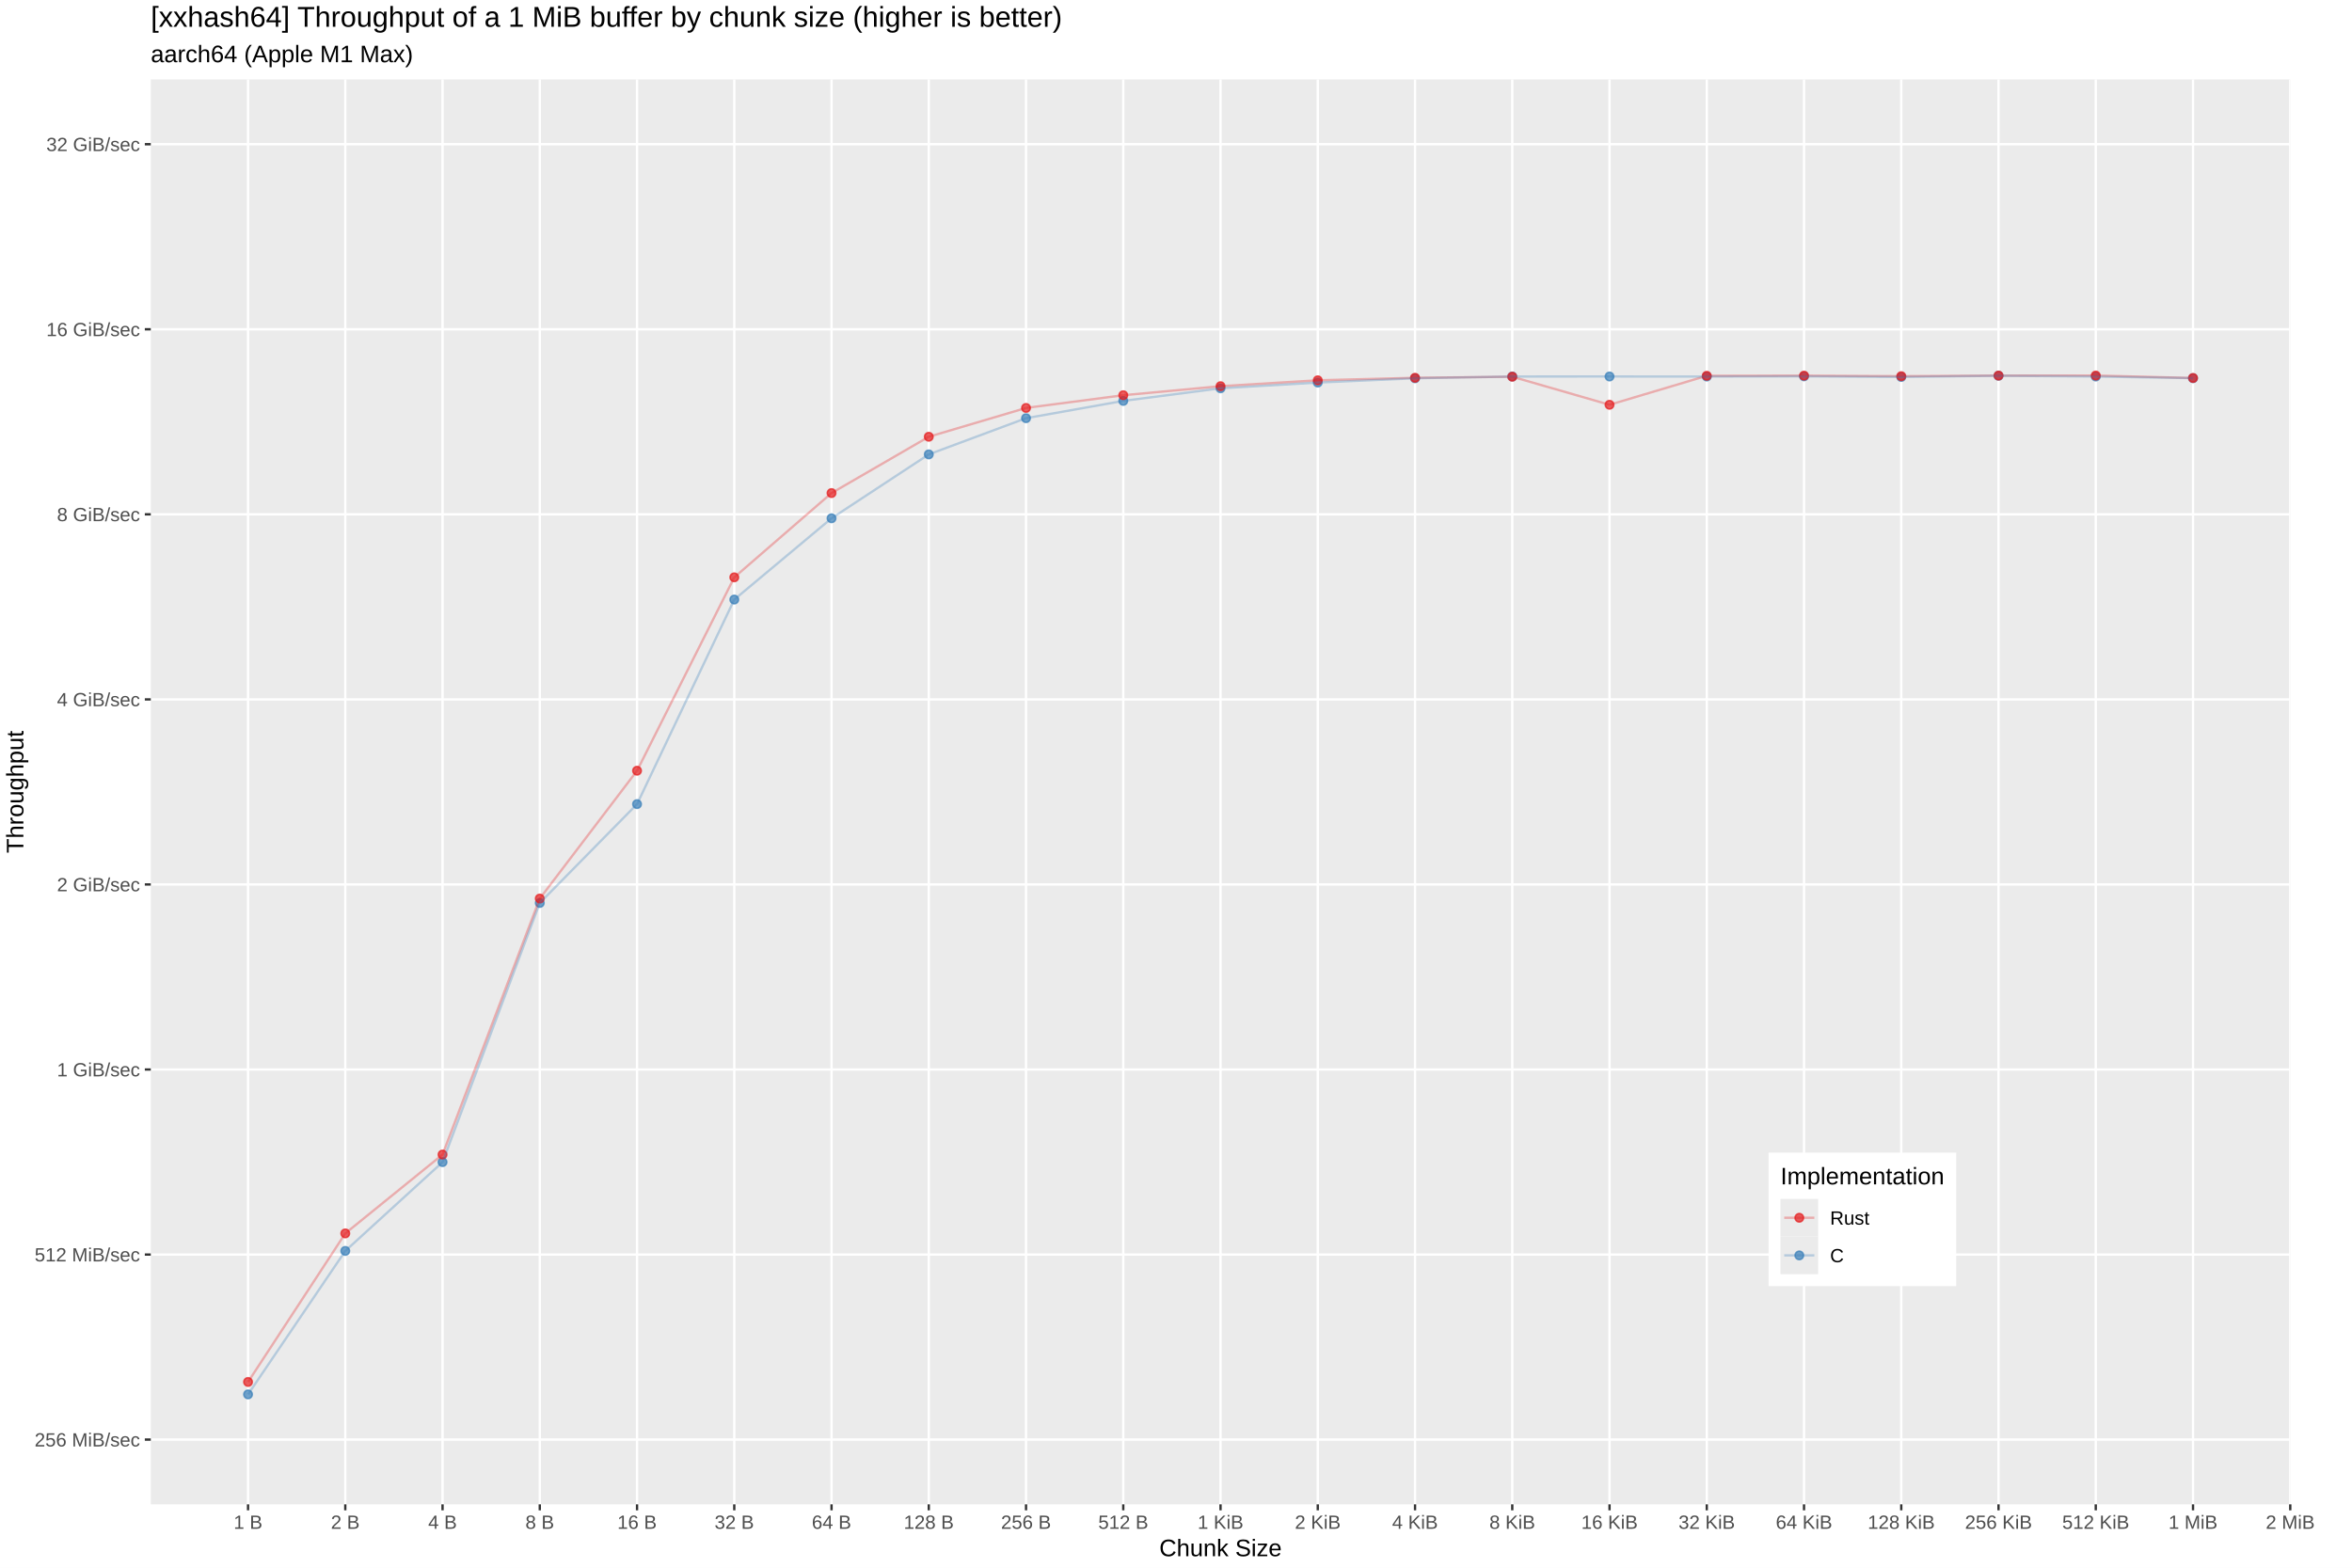
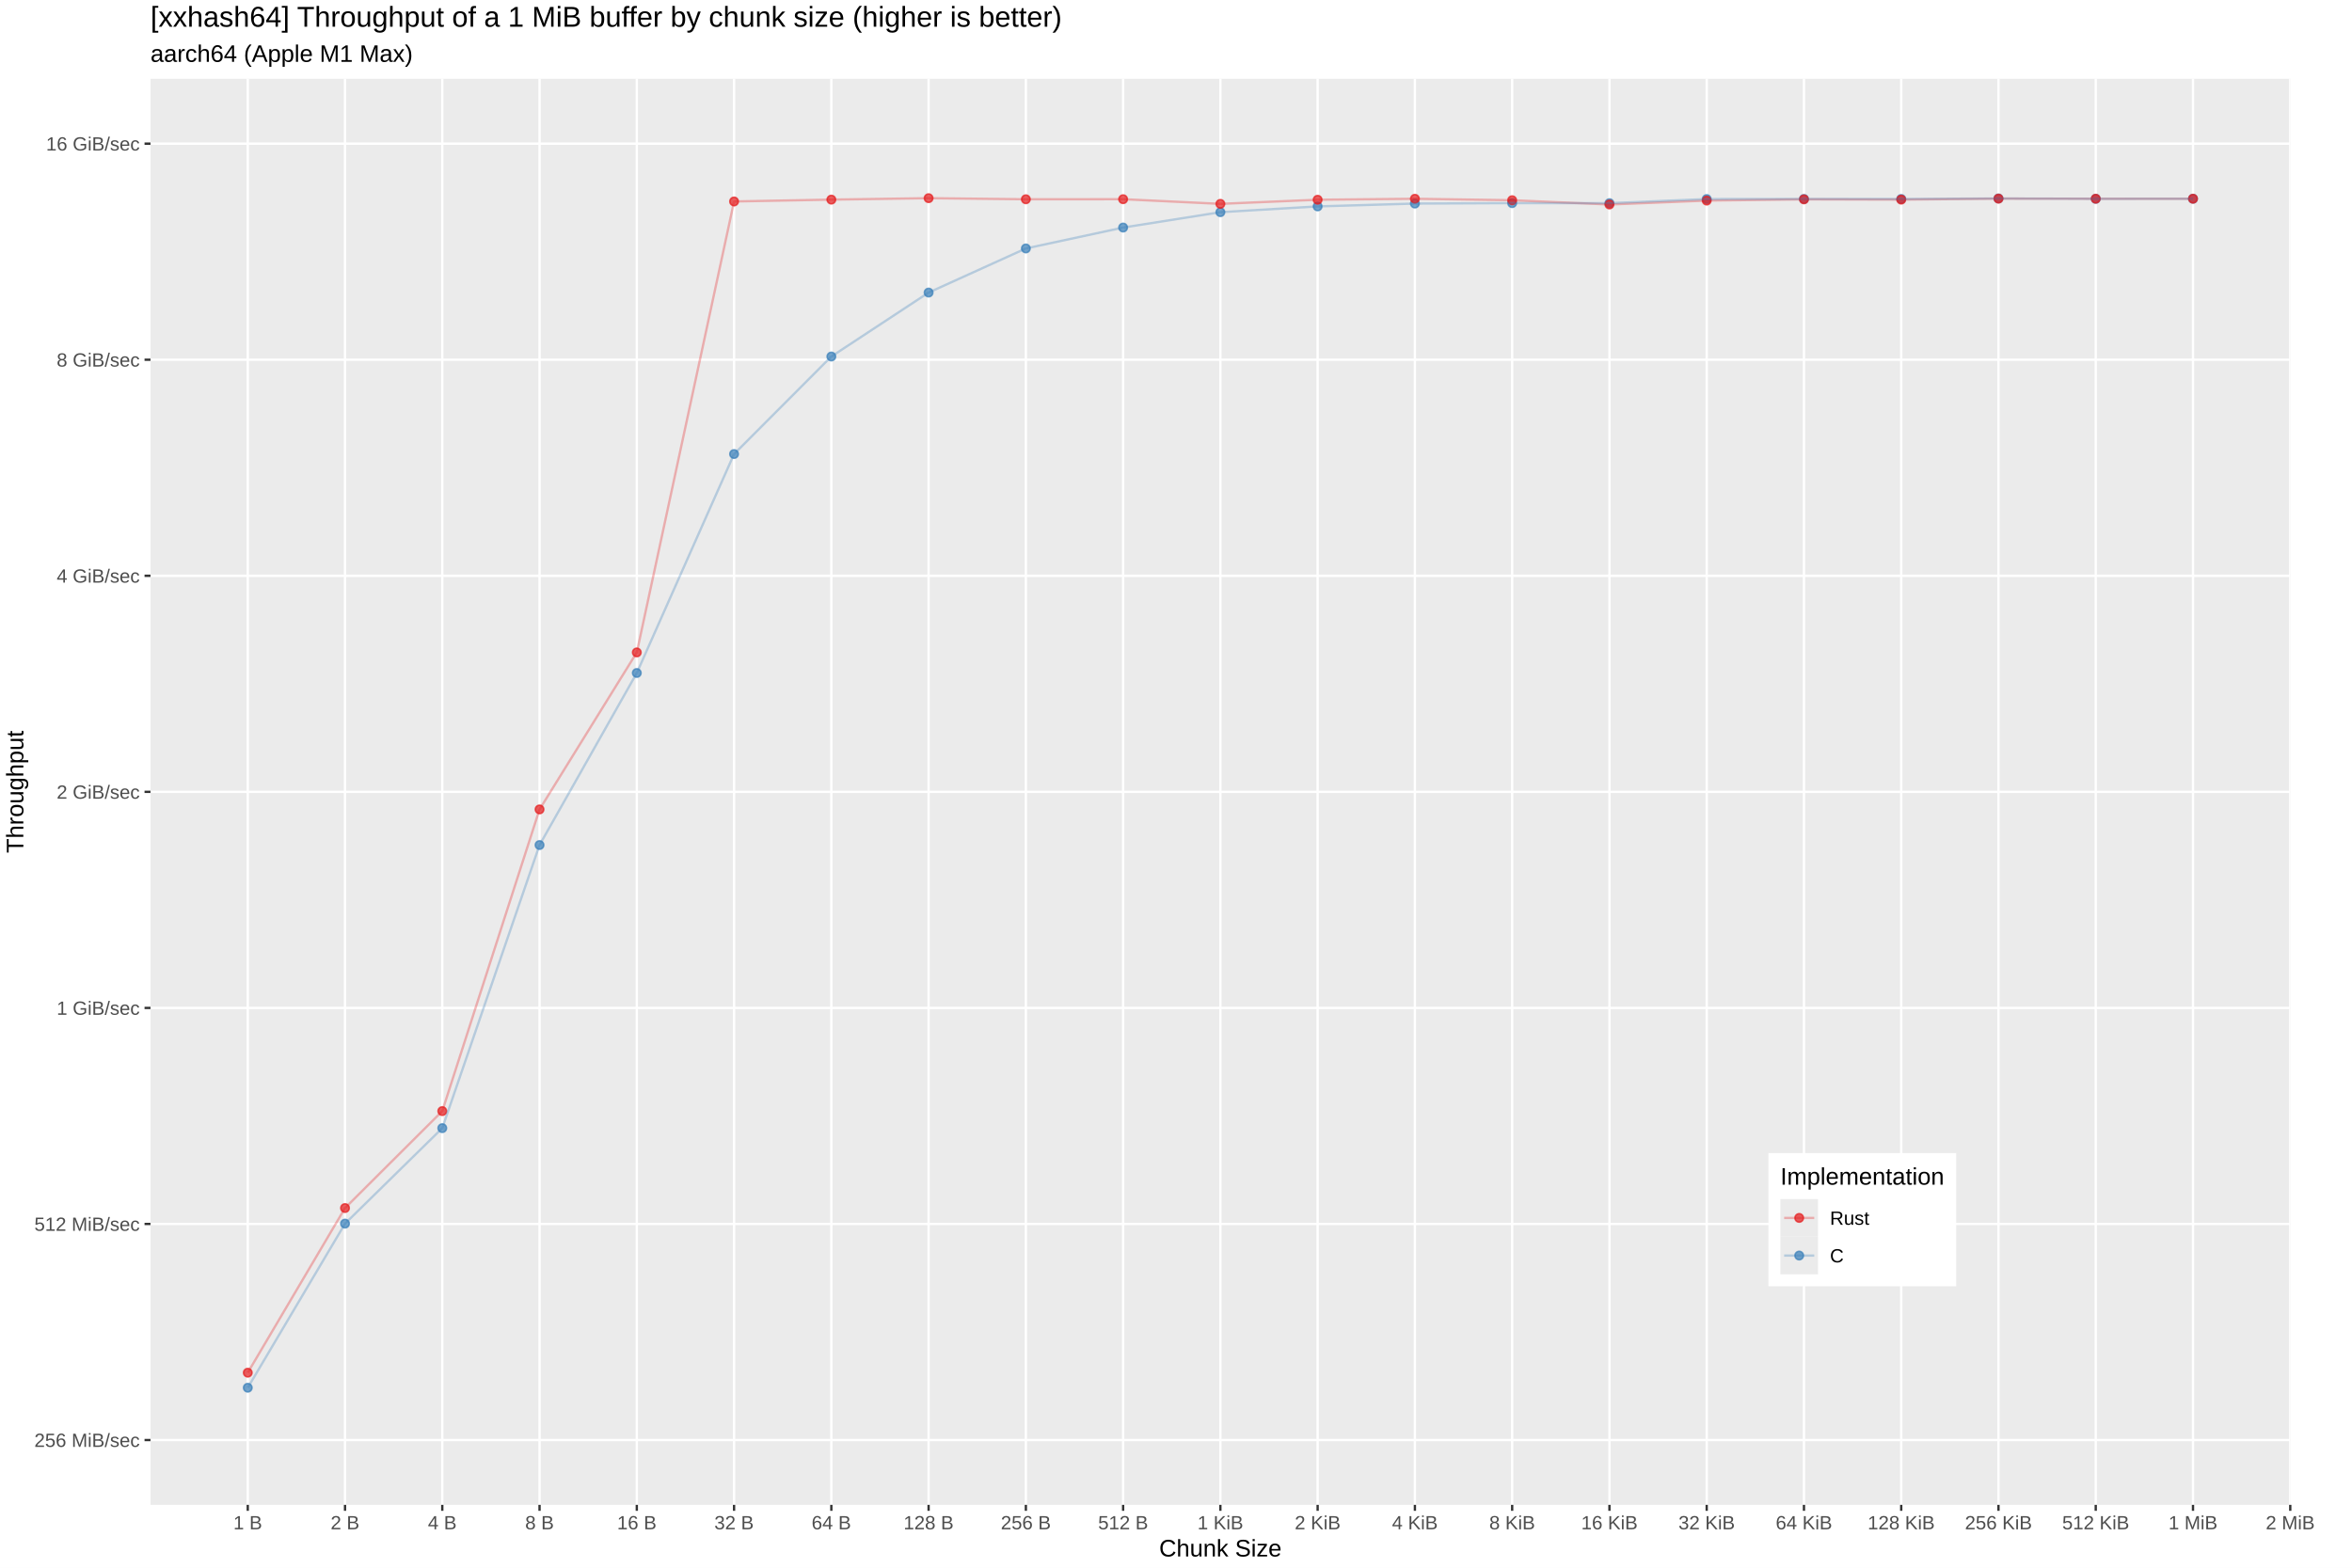
- <svg xmlns="http://www.w3.org/2000/svg" width="1440" height="960" class="svglite" viewBox="0 0 1080 720">
-   <defs>
-     <style>
-       .svglite line,.svglite polyline,.svglite polygon,.svglite path,.svglite circle{fill:none;stroke:#000000;stroke-linecap:round;stroke-linejoin:round;stroke-miterlimit:10.00}.svglite text{white-space:pre}
-     </style>
-   </defs>
-   <rect width="100%" height="100%" style="stroke-linecap:round;stroke-linejoin:round;stroke-miterlimit:10.00;stroke:none;fill:#FFFFFF" />
-   <defs>
-     <clipPath id="cpMC4wMHwxMDgwLjAwfDAuMDB8NzIwLjAw">
-       <path d="M0 0h1080v720H0z" />
-     </clipPath>
-   </defs>
-   <g clip-path="url(#cpMC4wMHwxMDgwLjAwfDAuMDB8NzIwLjAw)">
-     <path d="M0 0h1080v720H0z" style="stroke-width:1.07;stroke:#FFFFFF;fill:#FFFFFF" />
-   </g>
-   <defs>
-     <clipPath id="cpNjkuMjR8MTA1MS42NXwzNi41MHw2OTAuOTE=">
-       <path d="M69.24 36.5h982.41v654.42H69.24z" />
-     </clipPath>
-   </defs>
-   <g clip-path="url(#cpNjkuMjR8MTA1MS42NXwzNi41MHw2OTAuOTE=)">
-     <path d="M69.24 36.5h982.41v654.42H69.24z" style="stroke-width:1.07;stroke:none;fill:#EBEBEB" />
-     <path d="M69.24 661.16h982.41M69.24 576.18h982.41M69.24 491.19h982.41M69.24 406.2h982.41M69.24 321.21h982.41M69.24 236.22h982.41M69.24 151.23h982.41M69.24 66.24h982.41M113.9 690.91V36.5m44.65 654.41V36.5m44.66 654.41V36.5m44.65 654.41V36.5m44.66 654.41V36.5m44.65 654.41V36.5m44.66 654.41V36.5m44.65 654.41V36.5m44.66 654.41V36.5m44.65 654.41V36.5m44.66 654.41V36.5m44.65 654.41V36.5m44.66 654.41V36.5m44.65 654.41V36.5m44.66 654.41V36.5m44.65 654.41V36.5m44.66 654.41V36.5m44.65 654.41V36.5m44.66 654.41V36.5m44.65 654.41V36.5M1007 690.91V36.5m44.65 654.41V36.5" style="stroke-width:1.07;stroke:#FFFFFF;stroke-linecap:butt" />
-     <circle cx="1007" cy="173.68" r="1.95" style="stroke-width:0.71;stroke:#377EB8;stroke-opacity:0.70;fill:#377EB8;fill-opacity:0.70" />
-     <circle cx="1007" cy="173.6" r="1.95" style="stroke-width:0.71;stroke:#E41A1C;stroke-opacity:0.70;fill:#E41A1C;fill-opacity:0.70" />
-     <circle cx="962.34" cy="172.93" r="1.95" style="stroke-width:0.71;stroke:#377EB8;stroke-opacity:0.70;fill:#377EB8;fill-opacity:0.70" />
-     <circle cx="962.34" cy="172.47" r="1.95" style="stroke-width:0.71;stroke:#E41A1C;stroke-opacity:0.70;fill:#E41A1C;fill-opacity:0.70" />
-     <circle cx="917.69" cy="172.58" r="1.95" style="stroke-width:0.71;stroke:#377EB8;stroke-opacity:0.70;fill:#377EB8;fill-opacity:0.70" />
-     <circle cx="917.69" cy="172.49" r="1.95" style="stroke-width:0.71;stroke:#E41A1C;stroke-opacity:0.70;fill:#E41A1C;fill-opacity:0.70" />
-     <circle cx="873.03" cy="173.13" r="1.95" style="stroke-width:0.71;stroke:#377EB8;stroke-opacity:0.70;fill:#377EB8;fill-opacity:0.70" />
-     <circle cx="873.03" cy="172.77" r="1.95" style="stroke-width:0.71;stroke:#E41A1C;stroke-opacity:0.70;fill:#E41A1C;fill-opacity:0.70" />
-     <circle cx="828.38" cy="172.84" r="1.95" style="stroke-width:0.71;stroke:#377EB8;stroke-opacity:0.70;fill:#377EB8;fill-opacity:0.70" />
-     <circle cx="828.38" cy="172.52" r="1.95" style="stroke-width:0.71;stroke:#E41A1C;stroke-opacity:0.70;fill:#E41A1C;fill-opacity:0.70" />
-     <circle cx="783.72" cy="172.94" r="1.95" style="stroke-width:0.71;stroke:#377EB8;stroke-opacity:0.70;fill:#377EB8;fill-opacity:0.70" />
-     <circle cx="783.72" cy="172.59" r="1.95" style="stroke-width:0.71;stroke:#E41A1C;stroke-opacity:0.70;fill:#E41A1C;fill-opacity:0.70" />
-     <circle cx="739.07" cy="172.91" r="1.95" style="stroke-width:0.71;stroke:#377EB8;stroke-opacity:0.70;fill:#377EB8;fill-opacity:0.70" />
-     <circle cx="739.07" cy="185.9" r="1.95" style="stroke-width:0.71;stroke:#E41A1C;stroke-opacity:0.70;fill:#E41A1C;fill-opacity:0.70" />
-     <circle cx="694.41" cy="172.92" r="1.95" style="stroke-width:0.71;stroke:#377EB8;stroke-opacity:0.70;fill:#377EB8;fill-opacity:0.70" />
-     <circle cx="694.41" cy="173.02" r="1.95" style="stroke-width:0.71;stroke:#E41A1C;stroke-opacity:0.70;fill:#E41A1C;fill-opacity:0.70" />
-     <circle cx="649.76" cy="173.73" r="1.95" style="stroke-width:0.71;stroke:#377EB8;stroke-opacity:0.70;fill:#377EB8;fill-opacity:0.70" />
-     <circle cx="649.76" cy="173.51" r="1.95" style="stroke-width:0.71;stroke:#E41A1C;stroke-opacity:0.70;fill:#E41A1C;fill-opacity:0.70" />
-     <circle cx="605.1" cy="175.7" r="1.95" style="stroke-width:0.71;stroke:#377EB8;stroke-opacity:0.70;fill:#377EB8;fill-opacity:0.70" />
-     <circle cx="605.1" cy="174.66" r="1.95" style="stroke-width:0.71;stroke:#E41A1C;stroke-opacity:0.70;fill:#E41A1C;fill-opacity:0.70" />
-     <circle cx="560.45" cy="178.33" r="1.95" style="stroke-width:0.71;stroke:#377EB8;stroke-opacity:0.70;fill:#377EB8;fill-opacity:0.70" />
-     <circle cx="560.45" cy="177.36" r="1.95" style="stroke-width:0.71;stroke:#E41A1C;stroke-opacity:0.70;fill:#E41A1C;fill-opacity:0.70" />
-     <circle cx="515.79" cy="184.12" r="1.95" style="stroke-width:0.71;stroke:#377EB8;stroke-opacity:0.70;fill:#377EB8;fill-opacity:0.70" />
-     <circle cx="515.79" cy="181.52" r="1.95" style="stroke-width:0.71;stroke:#E41A1C;stroke-opacity:0.70;fill:#E41A1C;fill-opacity:0.70" />
-     <circle cx="471.14" cy="192.07" r="1.95" style="stroke-width:0.71;stroke:#377EB8;stroke-opacity:0.70;fill:#377EB8;fill-opacity:0.70" />
-     <circle cx="471.14" cy="187.36" r="1.95" style="stroke-width:0.71;stroke:#E41A1C;stroke-opacity:0.70;fill:#E41A1C;fill-opacity:0.70" />
-     <circle cx="426.48" cy="208.69" r="1.95" style="stroke-width:0.71;stroke:#377EB8;stroke-opacity:0.70;fill:#377EB8;fill-opacity:0.70" />
-     <circle cx="426.48" cy="200.59" r="1.95" style="stroke-width:0.71;stroke:#E41A1C;stroke-opacity:0.70;fill:#E41A1C;fill-opacity:0.70" />
-     <circle cx="381.83" cy="238.03" r="1.95" style="stroke-width:0.71;stroke:#377EB8;stroke-opacity:0.70;fill:#377EB8;fill-opacity:0.70" />
-     <circle cx="381.83" cy="226.45" r="1.95" style="stroke-width:0.71;stroke:#E41A1C;stroke-opacity:0.70;fill:#E41A1C;fill-opacity:0.70" />
-     <circle cx="337.17" cy="275.36" r="1.95" style="stroke-width:0.71;stroke:#377EB8;stroke-opacity:0.70;fill:#377EB8;fill-opacity:0.70" />
-     <circle cx="337.17" cy="265.16" r="1.95" style="stroke-width:0.71;stroke:#E41A1C;stroke-opacity:0.70;fill:#E41A1C;fill-opacity:0.70" />
-     <circle cx="292.52" cy="369.31" r="1.95" style="stroke-width:0.71;stroke:#377EB8;stroke-opacity:0.70;fill:#377EB8;fill-opacity:0.70" />
-     <circle cx="292.52" cy="353.97" r="1.95" style="stroke-width:0.71;stroke:#E41A1C;stroke-opacity:0.70;fill:#E41A1C;fill-opacity:0.70" />
-     <circle cx="247.86" cy="414.71" r="1.95" style="stroke-width:0.71;stroke:#377EB8;stroke-opacity:0.70;fill:#377EB8;fill-opacity:0.70" />
-     <circle cx="247.86" cy="412.68" r="1.95" style="stroke-width:0.71;stroke:#E41A1C;stroke-opacity:0.70;fill:#E41A1C;fill-opacity:0.70" />
-     <circle cx="203.21" cy="533.73" r="1.95" style="stroke-width:0.71;stroke:#377EB8;stroke-opacity:0.70;fill:#377EB8;fill-opacity:0.70" />
-     <circle cx="203.21" cy="530.26" r="1.95" style="stroke-width:0.71;stroke:#E41A1C;stroke-opacity:0.70;fill:#E41A1C;fill-opacity:0.70" />
-     <circle cx="158.55" cy="574.52" r="1.95" style="stroke-width:0.71;stroke:#377EB8;stroke-opacity:0.70;fill:#377EB8;fill-opacity:0.70" />
-     <circle cx="158.55" cy="566.47" r="1.95" style="stroke-width:0.71;stroke:#E41A1C;stroke-opacity:0.70;fill:#E41A1C;fill-opacity:0.70" />
-     <circle cx="113.9" cy="640.41" r="1.95" style="stroke-width:0.71;stroke:#377EB8;stroke-opacity:0.70;fill:#377EB8;fill-opacity:0.70" />
-     <circle cx="113.9" cy="634.69" r="1.95" style="stroke-width:0.71;stroke:#E41A1C;stroke-opacity:0.70;fill:#E41A1C;fill-opacity:0.70" />
-     <path d="m113.9 634.69 44.65-68.22 44.66-36.21 44.65-117.58 44.66-58.71 44.65-88.81 44.66-38.71 44.65-25.86 44.66-13.23 44.65-5.84 44.66-4.16 44.65-2.7 44.66-1.15 44.65-.49 44.66 12.88 44.65-13.31 44.66-.07 44.65.25 44.66-.28 44.65-.02 44.66 1.13" style="stroke-width:1.07;stroke:#E41A1C;stroke-opacity:0.30;stroke-linecap:butt" />
-     <path d="m113.9 640.41 44.65-65.89 44.66-40.79 44.65-119.02 44.66-45.4 44.65-93.95 44.66-37.33 44.65-29.34 44.66-16.62 44.65-7.95 44.66-5.79 44.65-2.63 44.66-1.97 44.65-.81 44.66-.01 44.65.03 44.66-.1 44.65.29 44.66-.55 44.65.35 44.66.75" style="stroke-width:1.07;stroke:#377EB8;stroke-opacity:0.30;stroke-linecap:butt" />
-   </g>
-   <g clip-path="url(#cpMC4wMHwxMDgwLjAwfDAuMDB8NzIwLjAw)">
-     <text x="64.31" y="664.32" lengthAdjust="spacingAndGlyphs" style="font-size:8.80px;fill:#4D4D4D;font-family:&quot;Arial&quot;" text-anchor="end" textLength="48.41">256 MiB/sec</text>
-     <text x="64.31" y="579.33" lengthAdjust="spacingAndGlyphs" style="font-size:8.80px;fill:#4D4D4D;font-family:&quot;Arial&quot;" text-anchor="end" textLength="48.41">512 MiB/sec</text>
-     <text x="64.31" y="494.34" lengthAdjust="spacingAndGlyphs" style="font-size:8.80px;fill:#4D4D4D;font-family:&quot;Arial&quot;" text-anchor="end" textLength="38.13">1 GiB/sec</text>
-     <text x="64.31" y="409.35" lengthAdjust="spacingAndGlyphs" style="font-size:8.80px;fill:#4D4D4D;font-family:&quot;Arial&quot;" text-anchor="end" textLength="38.13">2 GiB/sec</text>
-     <text x="64.31" y="324.36" lengthAdjust="spacingAndGlyphs" style="font-size:8.80px;fill:#4D4D4D;font-family:&quot;Arial&quot;" text-anchor="end" textLength="38.13">4 GiB/sec</text>
-     <text x="64.31" y="239.37" lengthAdjust="spacingAndGlyphs" style="font-size:8.80px;fill:#4D4D4D;font-family:&quot;Arial&quot;" text-anchor="end" textLength="38.13">8 GiB/sec</text>
-     <text x="64.31" y="154.38" lengthAdjust="spacingAndGlyphs" style="font-size:8.80px;fill:#4D4D4D;font-family:&quot;Arial&quot;" text-anchor="end" textLength="43.03">16 GiB/sec</text>
-     <text x="64.31" y="69.39" lengthAdjust="spacingAndGlyphs" style="font-size:8.80px;fill:#4D4D4D;font-family:&quot;Arial&quot;" text-anchor="end" textLength="43.03">32 GiB/sec</text>
-     <path d="M66.5 661.16h2.74m-2.74-84.98h2.74m-2.74-84.99h2.74M66.5 406.2h2.74m-2.74-84.99h2.74m-2.74-84.99h2.74m-2.74-84.99h2.74M66.5 66.24h2.74m44.66 627.41v-2.74m44.65 2.74v-2.74m44.66 2.74v-2.74m44.65 2.74v-2.74m44.66 2.74v-2.74m44.65 2.74v-2.74m44.66 2.74v-2.74m44.65 2.74v-2.74m44.66 2.74v-2.74m44.65 2.74v-2.74m44.66 2.74v-2.74m44.65 2.74v-2.74m44.66 2.74v-2.74m44.65 2.74v-2.74m44.66 2.74v-2.74m44.65 2.74v-2.74m44.66 2.74v-2.74m44.65 2.74v-2.74m44.66 2.74v-2.74m44.65 2.74v-2.74m44.66 2.74v-2.74m44.65 2.74v-2.74" style="stroke-width:1.07;stroke:#333333;stroke-linecap:butt" />
-     <text x="113.9" y="702.15" lengthAdjust="spacingAndGlyphs" style="font-size:8.80px;fill:#4D4D4D;font-family:&quot;Arial&quot;" text-anchor="middle" textLength="13.2">1 B</text>
-     <text x="158.55" y="702.15" lengthAdjust="spacingAndGlyphs" style="font-size:8.80px;fill:#4D4D4D;font-family:&quot;Arial&quot;" text-anchor="middle" textLength="13.2">2 B</text>
-     <text x="203.21" y="702.15" lengthAdjust="spacingAndGlyphs" style="font-size:8.80px;fill:#4D4D4D;font-family:&quot;Arial&quot;" text-anchor="middle" textLength="13.2">4 B</text>
-     <text x="247.86" y="702.15" lengthAdjust="spacingAndGlyphs" style="font-size:8.80px;fill:#4D4D4D;font-family:&quot;Arial&quot;" text-anchor="middle" textLength="13.2">8 B</text>
-     <text x="292.52" y="702.15" lengthAdjust="spacingAndGlyphs" style="font-size:8.80px;fill:#4D4D4D;font-family:&quot;Arial&quot;" text-anchor="middle" textLength="18.1">16 B</text>
-     <text x="337.17" y="702.15" lengthAdjust="spacingAndGlyphs" style="font-size:8.80px;fill:#4D4D4D;font-family:&quot;Arial&quot;" text-anchor="middle" textLength="18.1">32 B</text>
-     <text x="381.83" y="702.15" lengthAdjust="spacingAndGlyphs" style="font-size:8.80px;fill:#4D4D4D;font-family:&quot;Arial&quot;" text-anchor="middle" textLength="18.1">64 B</text>
-     <text x="426.48" y="702.15" lengthAdjust="spacingAndGlyphs" style="font-size:8.80px;fill:#4D4D4D;font-family:&quot;Arial&quot;" text-anchor="middle" textLength="23">128 B</text>
-     <text x="471.14" y="702.15" lengthAdjust="spacingAndGlyphs" style="font-size:8.80px;fill:#4D4D4D;font-family:&quot;Arial&quot;" text-anchor="middle" textLength="23">256 B</text>
-     <text x="515.79" y="702.15" lengthAdjust="spacingAndGlyphs" style="font-size:8.80px;fill:#4D4D4D;font-family:&quot;Arial&quot;" text-anchor="middle" textLength="23">512 B</text>
-     <text x="560.45" y="702.15" lengthAdjust="spacingAndGlyphs" style="font-size:8.80px;fill:#4D4D4D;font-family:&quot;Arial&quot;" text-anchor="middle" textLength="21.02">1 KiB</text>
-     <text x="605.1" y="702.15" lengthAdjust="spacingAndGlyphs" style="font-size:8.80px;fill:#4D4D4D;font-family:&quot;Arial&quot;" text-anchor="middle" textLength="21.02">2 KiB</text>
-     <text x="649.76" y="702.15" lengthAdjust="spacingAndGlyphs" style="font-size:8.80px;fill:#4D4D4D;font-family:&quot;Arial&quot;" text-anchor="middle" textLength="21.02">4 KiB</text>
-     <text x="694.41" y="702.15" lengthAdjust="spacingAndGlyphs" style="font-size:8.80px;fill:#4D4D4D;font-family:&quot;Arial&quot;" text-anchor="middle" textLength="21.02">8 KiB</text>
-     <text x="739.07" y="702.15" lengthAdjust="spacingAndGlyphs" style="font-size:8.80px;fill:#4D4D4D;font-family:&quot;Arial&quot;" text-anchor="middle" textLength="25.92">16 KiB</text>
-     <text x="783.72" y="702.15" lengthAdjust="spacingAndGlyphs" style="font-size:8.80px;fill:#4D4D4D;font-family:&quot;Arial&quot;" text-anchor="middle" textLength="25.92">32 KiB</text>
-     <text x="828.38" y="702.15" lengthAdjust="spacingAndGlyphs" style="font-size:8.80px;fill:#4D4D4D;font-family:&quot;Arial&quot;" text-anchor="middle" textLength="25.92">64 KiB</text>
-     <text x="873.03" y="702.15" lengthAdjust="spacingAndGlyphs" style="font-size:8.80px;fill:#4D4D4D;font-family:&quot;Arial&quot;" text-anchor="middle" textLength="30.82">128 KiB</text>
-     <text x="917.69" y="702.15" lengthAdjust="spacingAndGlyphs" style="font-size:8.80px;fill:#4D4D4D;font-family:&quot;Arial&quot;" text-anchor="middle" textLength="30.82">256 KiB</text>
-     <text x="962.34" y="702.15" lengthAdjust="spacingAndGlyphs" style="font-size:8.80px;fill:#4D4D4D;font-family:&quot;Arial&quot;" text-anchor="middle" textLength="30.82">512 KiB</text>
-     <text x="1007" y="702.15" lengthAdjust="spacingAndGlyphs" style="font-size:8.80px;fill:#4D4D4D;font-family:&quot;Arial&quot;" text-anchor="middle" textLength="22.49">1 MiB</text>
-     <text x="1051.65" y="702.15" lengthAdjust="spacingAndGlyphs" style="font-size:8.80px;fill:#4D4D4D;font-family:&quot;Arial&quot;" text-anchor="middle" textLength="22.49">2 MiB</text>
-     <text x="560.45" y="714.73" lengthAdjust="spacingAndGlyphs" style="font-size:11.00px;font-family:&quot;Arial&quot;" text-anchor="middle" textLength="56.25">Chunk Size</text>
-     <text lengthAdjust="spacingAndGlyphs" style="font-size:11.00px;font-family:&quot;Arial&quot;" text-anchor="middle" textLength="56.28" transform="rotate(-90 187.215 176.485)">Throughput</text>
-     <path d="M812.09 529.37h86.17v61.32h-86.17z" style="stroke-width:1.07;stroke:none;fill:#FFFFFF" />
-     <text x="817.57" y="543.95" lengthAdjust="spacingAndGlyphs" style="font-size:11.00px;font-family:&quot;Arial&quot;" textLength="75.21">Implementation</text>
-     <path d="M817.57 550.65h17.28v17.28h-17.28z" style="stroke-width:1.07;stroke:none;fill:#EBEBEB" />
-     <circle cx="826.21" cy="559.29" r="1.95" style="stroke-width:0.71;stroke:#E41A1C;stroke-opacity:0.70;fill:#E41A1C;fill-opacity:0.70" />
-     <path d="M819.29 559.29h13.83" style="stroke-width:1.07;stroke:#E41A1C;stroke-opacity:0.30;stroke-linecap:butt" />
-     <path d="M817.57 567.93h17.28v17.28h-17.28z" style="stroke-width:1.07;stroke:none;fill:#EBEBEB" />
-     <circle cx="826.21" cy="576.57" r="1.95" style="stroke-width:0.71;stroke:#377EB8;stroke-opacity:0.70;fill:#377EB8;fill-opacity:0.70" />
-     <path d="M819.29 576.57h13.83" style="stroke-width:1.07;stroke:#377EB8;stroke-opacity:0.30;stroke-linecap:butt" />
-     <text x="840.33" y="562.44" lengthAdjust="spacingAndGlyphs" style="font-size:8.80px;font-family:&quot;Arial&quot;" textLength="18.09">Rust</text>
-     <text x="840.33" y="579.72" lengthAdjust="spacingAndGlyphs" style="font-size:8.80px;font-family:&quot;Arial&quot;" textLength="6.35">C</text>
-     <text x="69.24" y="28.58" lengthAdjust="spacingAndGlyphs" style="font-size:11.00px;font-family:&quot;Arial&quot;" textLength="120.46">aarch64 (Apple M1 Max)</text>
-     <text x="69.24" y="12.3" lengthAdjust="spacingAndGlyphs" style="font-size:13.20px;font-family:&quot;Arial&quot;" textLength="418.67">[xxhash64] Throughput of a 1 MiB buffer by chunk size (higher is better)</text>
+ <svg xmlns="http://www.w3.org/2000/svg" width="1440" height="960" viewBox="0 0 1080 720">
+   <g class="svglite">
+     <defs>
+       <style>
+         .svglite line,.svglite polyline,.svglite polygon,.svglite path,.svglite circle{fill:none;stroke:#000000;stroke-linecap:round;stroke-linejoin:round;stroke-miterlimit:10.00}.svglite text{white-space:pre}.svglite g.glyphgroup path{fill:inherit;stroke:none}
+       </style>
+     </defs>
+     <rect width="100%" height="100%" style="stroke-linecap:round;stroke-linejoin:round;stroke-miterlimit:10.00;stroke:none;fill:#FFFFFF" />
+     <defs>
+       <clipPath id="cpMC4wMHwxMDgwLjAwfDAuMDB8NzIwLjAw">
+         <path d="M0 0h1080v720H0z" />
+       </clipPath>
+     </defs>
+     <g clip-path="url(#cpMC4wMHwxMDgwLjAwfDAuMDB8NzIwLjAw)">
+       <path d="M0 0h1080v720H0z" style="stroke-width:1.07;stroke:#FFFFFF;fill:#FFFFFF" />
+     </g>
+     <defs>
+       <clipPath id="cpNjkuMTF8MTA1MS42NXwzNi4yMXw2OTEuMTU=">
+         <path d="M69.11 36.21h982.55v654.94H69.11z" />
+       </clipPath>
+     </defs>
+     <g clip-path="url(#cpNjkuMTF8MTA1MS42NXwzNi4yMXw2OTEuMTU=)">
+       <path d="M69.11 36.21h982.55v654.94H69.11z" style="stroke-width:1.07;stroke:none;fill:#EBEBEB" />
+       <path d="M69.11 661.38h982.54M69.11 562.14h982.54M69.11 462.91h982.54M69.11 363.68h982.54M69.11 264.44h982.54M69.11 165.21h982.54M69.11 65.98h982.54M113.77 691.15V36.21m44.66 654.94V36.21m44.66 654.94V36.21m44.66 654.94V36.21m44.66 654.94V36.21m44.66 654.94V36.21m44.67 654.94V36.21m44.66 654.94V36.21m44.66 654.94V36.21m44.66 654.94V36.21m44.66 654.94V36.21m44.66 654.94V36.21m44.66 654.94V36.21m44.66 654.94V36.21m44.67 654.94V36.21m44.66 654.94V36.21m44.66 654.94V36.21m44.66 654.94V36.21m44.66 654.94V36.21m44.66 654.94V36.21m44.66 654.94V36.21m44.66 654.94V36.21" style="stroke-width:1.07;stroke:#FFFFFF;stroke-linecap:butt" />
+       <circle cx="1006.99" cy="91.27" r="1.95" style="stroke-width:0.71;stroke:#377EB8;stroke-opacity:0.70;fill:#377EB8;fill-opacity:0.70" />
+       <circle cx="1006.99" cy="91.27" r="1.95" style="stroke-width:0.71;stroke:#E41A1C;stroke-opacity:0.70;fill:#E41A1C;fill-opacity:0.70" />
+       <circle cx="962.33" cy="91.31" r="1.95" style="stroke-width:0.71;stroke:#377EB8;stroke-opacity:0.70;fill:#377EB8;fill-opacity:0.70" />
+       <circle cx="962.33" cy="91.27" r="1.95" style="stroke-width:0.71;stroke:#E41A1C;stroke-opacity:0.70;fill:#E41A1C;fill-opacity:0.70" />
+       <circle cx="917.67" cy="91.15" r="1.95" style="stroke-width:0.71;stroke:#377EB8;stroke-opacity:0.70;fill:#377EB8;fill-opacity:0.70" />
+       <circle cx="917.67" cy="91.23" r="1.95" style="stroke-width:0.71;stroke:#E41A1C;stroke-opacity:0.70;fill:#E41A1C;fill-opacity:0.70" />
+       <circle cx="873.01" cy="91.38" r="1.95" style="stroke-width:0.71;stroke:#377EB8;stroke-opacity:0.70;fill:#377EB8;fill-opacity:0.70" />
+       <circle cx="873.01" cy="91.68" r="1.95" style="stroke-width:0.71;stroke:#E41A1C;stroke-opacity:0.70;fill:#E41A1C;fill-opacity:0.70" />
+       <circle cx="828.35" cy="91.37" r="1.95" style="stroke-width:0.71;stroke:#377EB8;stroke-opacity:0.70;fill:#377EB8;fill-opacity:0.70" />
+       <circle cx="828.35" cy="91.56" r="1.95" style="stroke-width:0.71;stroke:#E41A1C;stroke-opacity:0.70;fill:#E41A1C;fill-opacity:0.70" />
+       <circle cx="783.69" cy="91.42" r="1.95" style="stroke-width:0.71;stroke:#377EB8;stroke-opacity:0.70;fill:#377EB8;fill-opacity:0.70" />
+       <circle cx="783.69" cy="92.13" r="1.95" style="stroke-width:0.71;stroke:#E41A1C;stroke-opacity:0.70;fill:#E41A1C;fill-opacity:0.70" />
+       <circle cx="739.03" cy="93.31" r="1.95" style="stroke-width:0.71;stroke:#377EB8;stroke-opacity:0.70;fill:#377EB8;fill-opacity:0.70" />
+       <circle cx="739.03" cy="93.92" r="1.95" style="stroke-width:0.71;stroke:#E41A1C;stroke-opacity:0.70;fill:#E41A1C;fill-opacity:0.70" />
+       <circle cx="694.36" cy="93.29" r="1.95" style="stroke-width:0.71;stroke:#377EB8;stroke-opacity:0.70;fill:#377EB8;fill-opacity:0.70" />
+       <circle cx="694.36" cy="91.96" r="1.95" style="stroke-width:0.71;stroke:#E41A1C;stroke-opacity:0.70;fill:#E41A1C;fill-opacity:0.70" />
+       <circle cx="649.7" cy="93.5" r="1.95" style="stroke-width:0.71;stroke:#377EB8;stroke-opacity:0.70;fill:#377EB8;fill-opacity:0.70" />
+       <circle cx="649.7" cy="91.29" r="1.95" style="stroke-width:0.71;stroke:#E41A1C;stroke-opacity:0.70;fill:#E41A1C;fill-opacity:0.70" />
+       <circle cx="605.04" cy="94.8" r="1.95" style="stroke-width:0.71;stroke:#377EB8;stroke-opacity:0.70;fill:#377EB8;fill-opacity:0.70" />
+       <circle cx="605.04" cy="91.74" r="1.95" style="stroke-width:0.71;stroke:#E41A1C;stroke-opacity:0.70;fill:#E41A1C;fill-opacity:0.70" />
+       <circle cx="560.38" cy="97.45" r="1.95" style="stroke-width:0.71;stroke:#377EB8;stroke-opacity:0.70;fill:#377EB8;fill-opacity:0.70" />
+       <circle cx="560.38" cy="93.63" r="1.95" style="stroke-width:0.71;stroke:#E41A1C;stroke-opacity:0.70;fill:#E41A1C;fill-opacity:0.70" />
+       <circle cx="515.72" cy="104.51" r="1.95" style="stroke-width:0.71;stroke:#377EB8;stroke-opacity:0.70;fill:#377EB8;fill-opacity:0.70" />
+       <circle cx="515.72" cy="91.49" r="1.95" style="stroke-width:0.71;stroke:#E41A1C;stroke-opacity:0.70;fill:#E41A1C;fill-opacity:0.70" />
+       <circle cx="471.06" cy="114.11" r="1.95" style="stroke-width:0.71;stroke:#377EB8;stroke-opacity:0.70;fill:#377EB8;fill-opacity:0.70" />
+       <circle cx="471.06" cy="91.52" r="1.95" style="stroke-width:0.71;stroke:#E41A1C;stroke-opacity:0.70;fill:#E41A1C;fill-opacity:0.70" />
+       <circle cx="426.4" cy="134.37" r="1.95" style="stroke-width:0.71;stroke:#377EB8;stroke-opacity:0.70;fill:#377EB8;fill-opacity:0.70" />
+       <circle cx="426.4" cy="91.02" r="1.95" style="stroke-width:0.71;stroke:#E41A1C;stroke-opacity:0.70;fill:#E41A1C;fill-opacity:0.70" />
+       <circle cx="381.74" cy="163.74" r="1.95" style="stroke-width:0.71;stroke:#377EB8;stroke-opacity:0.70;fill:#377EB8;fill-opacity:0.70" />
+       <circle cx="381.74" cy="91.68" r="1.95" style="stroke-width:0.71;stroke:#E41A1C;stroke-opacity:0.70;fill:#E41A1C;fill-opacity:0.70" />
+       <circle cx="337.07" cy="208.53" r="1.95" style="stroke-width:0.71;stroke:#377EB8;stroke-opacity:0.70;fill:#377EB8;fill-opacity:0.70" />
+       <circle cx="337.07" cy="92.53" r="1.95" style="stroke-width:0.71;stroke:#E41A1C;stroke-opacity:0.70;fill:#E41A1C;fill-opacity:0.70" />
+       <circle cx="292.41" cy="309.08" r="1.95" style="stroke-width:0.71;stroke:#377EB8;stroke-opacity:0.70;fill:#377EB8;fill-opacity:0.70" />
+       <circle cx="292.41" cy="299.64" r="1.95" style="stroke-width:0.71;stroke:#E41A1C;stroke-opacity:0.70;fill:#E41A1C;fill-opacity:0.70" />
+       <circle cx="247.75" cy="388.1" r="1.95" style="stroke-width:0.71;stroke:#377EB8;stroke-opacity:0.70;fill:#377EB8;fill-opacity:0.70" />
+       <circle cx="247.75" cy="371.74" r="1.95" style="stroke-width:0.71;stroke:#E41A1C;stroke-opacity:0.70;fill:#E41A1C;fill-opacity:0.70" />
+       <circle cx="203.09" cy="518.12" r="1.95" style="stroke-width:0.71;stroke:#377EB8;stroke-opacity:0.70;fill:#377EB8;fill-opacity:0.70" />
+       <circle cx="203.09" cy="510.29" r="1.95" style="stroke-width:0.71;stroke:#E41A1C;stroke-opacity:0.70;fill:#E41A1C;fill-opacity:0.70" />
+       <circle cx="158.43" cy="561.98" r="1.95" style="stroke-width:0.71;stroke:#377EB8;stroke-opacity:0.70;fill:#377EB8;fill-opacity:0.70" />
+       <circle cx="158.43" cy="554.82" r="1.95" style="stroke-width:0.71;stroke:#E41A1C;stroke-opacity:0.70;fill:#E41A1C;fill-opacity:0.70" />
+       <circle cx="113.77" cy="637.35" r="1.95" style="stroke-width:0.71;stroke:#377EB8;stroke-opacity:0.70;fill:#377EB8;fill-opacity:0.70" />
+       <circle cx="113.77" cy="630.44" r="1.95" style="stroke-width:0.71;stroke:#E41A1C;stroke-opacity:0.70;fill:#E41A1C;fill-opacity:0.70" />
+       <path d="m113.77 630.44 44.66-75.62 44.66-44.53 44.66-138.55 44.66-72.1 44.66-207.11 44.67-.85 44.66-.66 44.66.5 44.66-.03 44.66 2.14 44.66-1.89 44.66-.45 44.66.67 44.67 1.96 44.66-1.79 44.66-.57 44.66.12 44.66-.45 44.66.04h44.66" style="stroke-width:1.07;stroke:#E41A1C;stroke-opacity:0.30;stroke-linecap:butt" />
+       <path d="m113.77 637.35 44.66-75.37 44.66-43.86 44.66-130.02 44.66-79.02 44.66-100.55 44.67-44.79 44.66-29.37 44.66-20.26 44.66-9.6 44.66-7.06 44.66-2.65 44.66-1.3 44.66-.21 44.67.02 44.66-1.89 44.66-.05 44.66.01 44.66-.23 44.66.16 44.66-.04" style="stroke-width:1.07;stroke:#377EB8;stroke-opacity:0.30;stroke-linecap:butt" />
+     </g>
+     <g clip-path="url(#cpMC4wMHwxMDgwLjAwfDAuMDB8NzIwLjAw)">
+       <text x="64.18" y="664.53" lengthAdjust="spacingAndGlyphs" style="font-size:8.80px;fill:#4D4D4D;font-family:&quot;Arial&quot;" text-anchor="end" textLength="48.41">256 MiB/sec</text>
+       <text x="64.18" y="565.29" lengthAdjust="spacingAndGlyphs" style="font-size:8.80px;fill:#4D4D4D;font-family:&quot;Arial&quot;" text-anchor="end" textLength="48.41">512 MiB/sec</text>
+       <text x="64.18" y="466.06" lengthAdjust="spacingAndGlyphs" style="font-size:8.80px;fill:#4D4D4D;font-family:&quot;Arial&quot;" text-anchor="end" textLength="38.14">1 GiB/sec</text>
+       <text x="64.18" y="366.83" lengthAdjust="spacingAndGlyphs" style="font-size:8.80px;fill:#4D4D4D;font-family:&quot;Arial&quot;" text-anchor="end" textLength="38.14">2 GiB/sec</text>
+       <text x="64.18" y="267.59" lengthAdjust="spacingAndGlyphs" style="font-size:8.80px;fill:#4D4D4D;font-family:&quot;Arial&quot;" text-anchor="end" textLength="38.14">4 GiB/sec</text>
+       <text x="64.18" y="168.36" lengthAdjust="spacingAndGlyphs" style="font-size:8.80px;fill:#4D4D4D;font-family:&quot;Arial&quot;" text-anchor="end" textLength="38.14">8 GiB/sec</text>
+       <text x="64.18" y="69.13" lengthAdjust="spacingAndGlyphs" style="font-size:8.80px;fill:#4D4D4D;font-family:&quot;Arial&quot;" text-anchor="end" textLength="43.03">16 GiB/sec</text>
+       <path d="M66.37 661.38h2.74m-2.74-99.24h2.74m-2.74-99.23h2.74m-2.74-99.23h2.74m-2.74-99.24h2.74m-2.74-99.23h2.74m-2.74-99.23h2.74m44.66 627.91v-2.74m44.66 2.74v-2.74m44.66 2.74v-2.74m44.66 2.74v-2.74m44.66 2.74v-2.74m44.66 2.74v-2.74m44.67 2.74v-2.74m44.66 2.74v-2.74m44.66 2.74v-2.74m44.66 2.74v-2.74m44.66 2.74v-2.74m44.66 2.74v-2.74m44.66 2.74v-2.74m44.66 2.74v-2.74m44.67 2.74v-2.74m44.66 2.74v-2.74m44.66 2.74v-2.74m44.66 2.74v-2.74m44.66 2.74v-2.74m44.66 2.74v-2.74m44.66 2.74v-2.74m44.66 2.74v-2.74" style="stroke-width:1.07;stroke:#333333;stroke-linecap:butt" />
+       <text x="113.77" y="702.38" lengthAdjust="spacingAndGlyphs" style="font-size:8.80px;fill:#4D4D4D;font-family:&quot;Arial&quot;" text-anchor="middle" textLength="13.2">1 B</text>
+       <text x="158.43" y="702.38" lengthAdjust="spacingAndGlyphs" style="font-size:8.80px;fill:#4D4D4D;font-family:&quot;Arial&quot;" text-anchor="middle" textLength="13.2">2 B</text>
+       <text x="203.09" y="702.38" lengthAdjust="spacingAndGlyphs" style="font-size:8.80px;fill:#4D4D4D;font-family:&quot;Arial&quot;" text-anchor="middle" textLength="13.2">4 B</text>
+       <text x="247.75" y="702.38" lengthAdjust="spacingAndGlyphs" style="font-size:8.80px;fill:#4D4D4D;font-family:&quot;Arial&quot;" text-anchor="middle" textLength="13.2">8 B</text>
+       <text x="292.41" y="702.38" lengthAdjust="spacingAndGlyphs" style="font-size:8.80px;fill:#4D4D4D;font-family:&quot;Arial&quot;" text-anchor="middle" textLength="18.09">16 B</text>
+       <text x="337.07" y="702.38" lengthAdjust="spacingAndGlyphs" style="font-size:8.80px;fill:#4D4D4D;font-family:&quot;Arial&quot;" text-anchor="middle" textLength="18.09">32 B</text>
+       <text x="381.74" y="702.38" lengthAdjust="spacingAndGlyphs" style="font-size:8.80px;fill:#4D4D4D;font-family:&quot;Arial&quot;" text-anchor="middle" textLength="18.09">64 B</text>
+       <text x="426.4" y="702.38" lengthAdjust="spacingAndGlyphs" style="font-size:8.80px;fill:#4D4D4D;font-family:&quot;Arial&quot;" text-anchor="middle" textLength="22.98">128 B</text>
+       <text x="471.06" y="702.38" lengthAdjust="spacingAndGlyphs" style="font-size:8.80px;fill:#4D4D4D;font-family:&quot;Arial&quot;" text-anchor="middle" textLength="22.98">256 B</text>
+       <text x="515.72" y="702.38" lengthAdjust="spacingAndGlyphs" style="font-size:8.80px;fill:#4D4D4D;font-family:&quot;Arial&quot;" text-anchor="middle" textLength="22.98">512 B</text>
+       <text x="560.38" y="702.38" lengthAdjust="spacingAndGlyphs" style="font-size:8.80px;fill:#4D4D4D;font-family:&quot;Arial&quot;" text-anchor="middle" textLength="21.03">1 KiB</text>
+       <text x="605.04" y="702.38" lengthAdjust="spacingAndGlyphs" style="font-size:8.80px;fill:#4D4D4D;font-family:&quot;Arial&quot;" text-anchor="middle" textLength="21.03">2 KiB</text>
+       <text x="649.7" y="702.38" lengthAdjust="spacingAndGlyphs" style="font-size:8.80px;fill:#4D4D4D;font-family:&quot;Arial&quot;" text-anchor="middle" textLength="21.03">4 KiB</text>
+       <text x="694.36" y="702.38" lengthAdjust="spacingAndGlyphs" style="font-size:8.80px;fill:#4D4D4D;font-family:&quot;Arial&quot;" text-anchor="middle" textLength="21.03">8 KiB</text>
+       <text x="739.03" y="702.38" lengthAdjust="spacingAndGlyphs" style="font-size:8.80px;fill:#4D4D4D;font-family:&quot;Arial&quot;" text-anchor="middle" textLength="25.92">16 KiB</text>
+       <text x="783.69" y="702.38" lengthAdjust="spacingAndGlyphs" style="font-size:8.80px;fill:#4D4D4D;font-family:&quot;Arial&quot;" text-anchor="middle" textLength="25.92">32 KiB</text>
+       <text x="828.35" y="702.38" lengthAdjust="spacingAndGlyphs" style="font-size:8.80px;fill:#4D4D4D;font-family:&quot;Arial&quot;" text-anchor="middle" textLength="25.92">64 KiB</text>
+       <text x="873.01" y="702.38" lengthAdjust="spacingAndGlyphs" style="font-size:8.80px;fill:#4D4D4D;font-family:&quot;Arial&quot;" text-anchor="middle" textLength="30.81">128 KiB</text>
+       <text x="917.67" y="702.38" lengthAdjust="spacingAndGlyphs" style="font-size:8.80px;fill:#4D4D4D;font-family:&quot;Arial&quot;" text-anchor="middle" textLength="30.81">256 KiB</text>
+       <text x="962.33" y="702.38" lengthAdjust="spacingAndGlyphs" style="font-size:8.80px;fill:#4D4D4D;font-family:&quot;Arial&quot;" text-anchor="middle" textLength="30.81">512 KiB</text>
+       <text x="1006.99" y="702.38" lengthAdjust="spacingAndGlyphs" style="font-size:8.80px;fill:#4D4D4D;font-family:&quot;Arial&quot;" text-anchor="middle" textLength="22.48">1 MiB</text>
+       <text x="1051.65" y="702.38" lengthAdjust="spacingAndGlyphs" style="font-size:8.80px;fill:#4D4D4D;font-family:&quot;Arial&quot;" text-anchor="middle" textLength="22.48">2 MiB</text>
+       <text x="560.38" y="714.85" lengthAdjust="spacingAndGlyphs" style="font-size:11.00px;font-family:&quot;Arial&quot;" text-anchor="middle" textLength="56.28">Chunk Size</text>
+       <text lengthAdjust="spacingAndGlyphs" style="font-size:11.00px;font-family:&quot;Arial&quot;" text-anchor="middle" textLength="56.31" transform="rotate(-90 187.195 176.485)">Throughput</text>
+       <path d="M812.04 529.56h86.21v61.19h-86.21z" style="stroke-width:1.07;stroke:none;fill:#FFFFFF" />
+       <text x="817.52" y="544.08" lengthAdjust="spacingAndGlyphs" style="font-size:11.00px;font-family:&quot;Arial&quot;" textLength="75.25">Implementation</text>
+       <path d="M817.52 550.72h17.28V568h-17.28z" style="stroke-width:1.07;stroke:none;fill:#EBEBEB" />
+       <circle cx="826.16" cy="559.36" r="1.95" style="stroke-width:0.71;stroke:#E41A1C;stroke-opacity:0.70;fill:#E41A1C;fill-opacity:0.70" />
+       <path d="M819.25 559.36h13.82" style="stroke-width:1.07;stroke:#E41A1C;stroke-opacity:0.30;stroke-linecap:butt" />
+       <path d="M817.52 568h17.28v17.28h-17.28z" style="stroke-width:1.07;stroke:none;fill:#EBEBEB" />
+       <circle cx="826.16" cy="576.64" r="1.95" style="stroke-width:0.71;stroke:#377EB8;stroke-opacity:0.70;fill:#377EB8;fill-opacity:0.70" />
+       <path d="M819.25 576.64h13.82" style="stroke-width:1.07;stroke:#377EB8;stroke-opacity:0.30;stroke-linecap:butt" />
+       <text x="840.28" y="562.51" lengthAdjust="spacingAndGlyphs" style="font-size:8.80px;font-family:&quot;Arial&quot;" textLength="18.09">Rust</text>
+       <text x="840.28" y="579.79" lengthAdjust="spacingAndGlyphs" style="font-size:8.80px;font-family:&quot;Arial&quot;" textLength="6.36">C</text>
+       <text x="69.11" y="28.41" lengthAdjust="spacingAndGlyphs" style="font-size:11.00px;font-family:&quot;Arial&quot;" textLength="120.5">aarch64 (Apple M1 Max)</text>
+       <text x="69.11" y="12.28" lengthAdjust="spacingAndGlyphs" style="font-size:13.20px;font-family:&quot;Arial&quot;" textLength="417.78">[xxhash64] Throughput of a 1 MiB buffer by chunk size (higher is better)</text>
+     </g>
  </g>
</svg>
